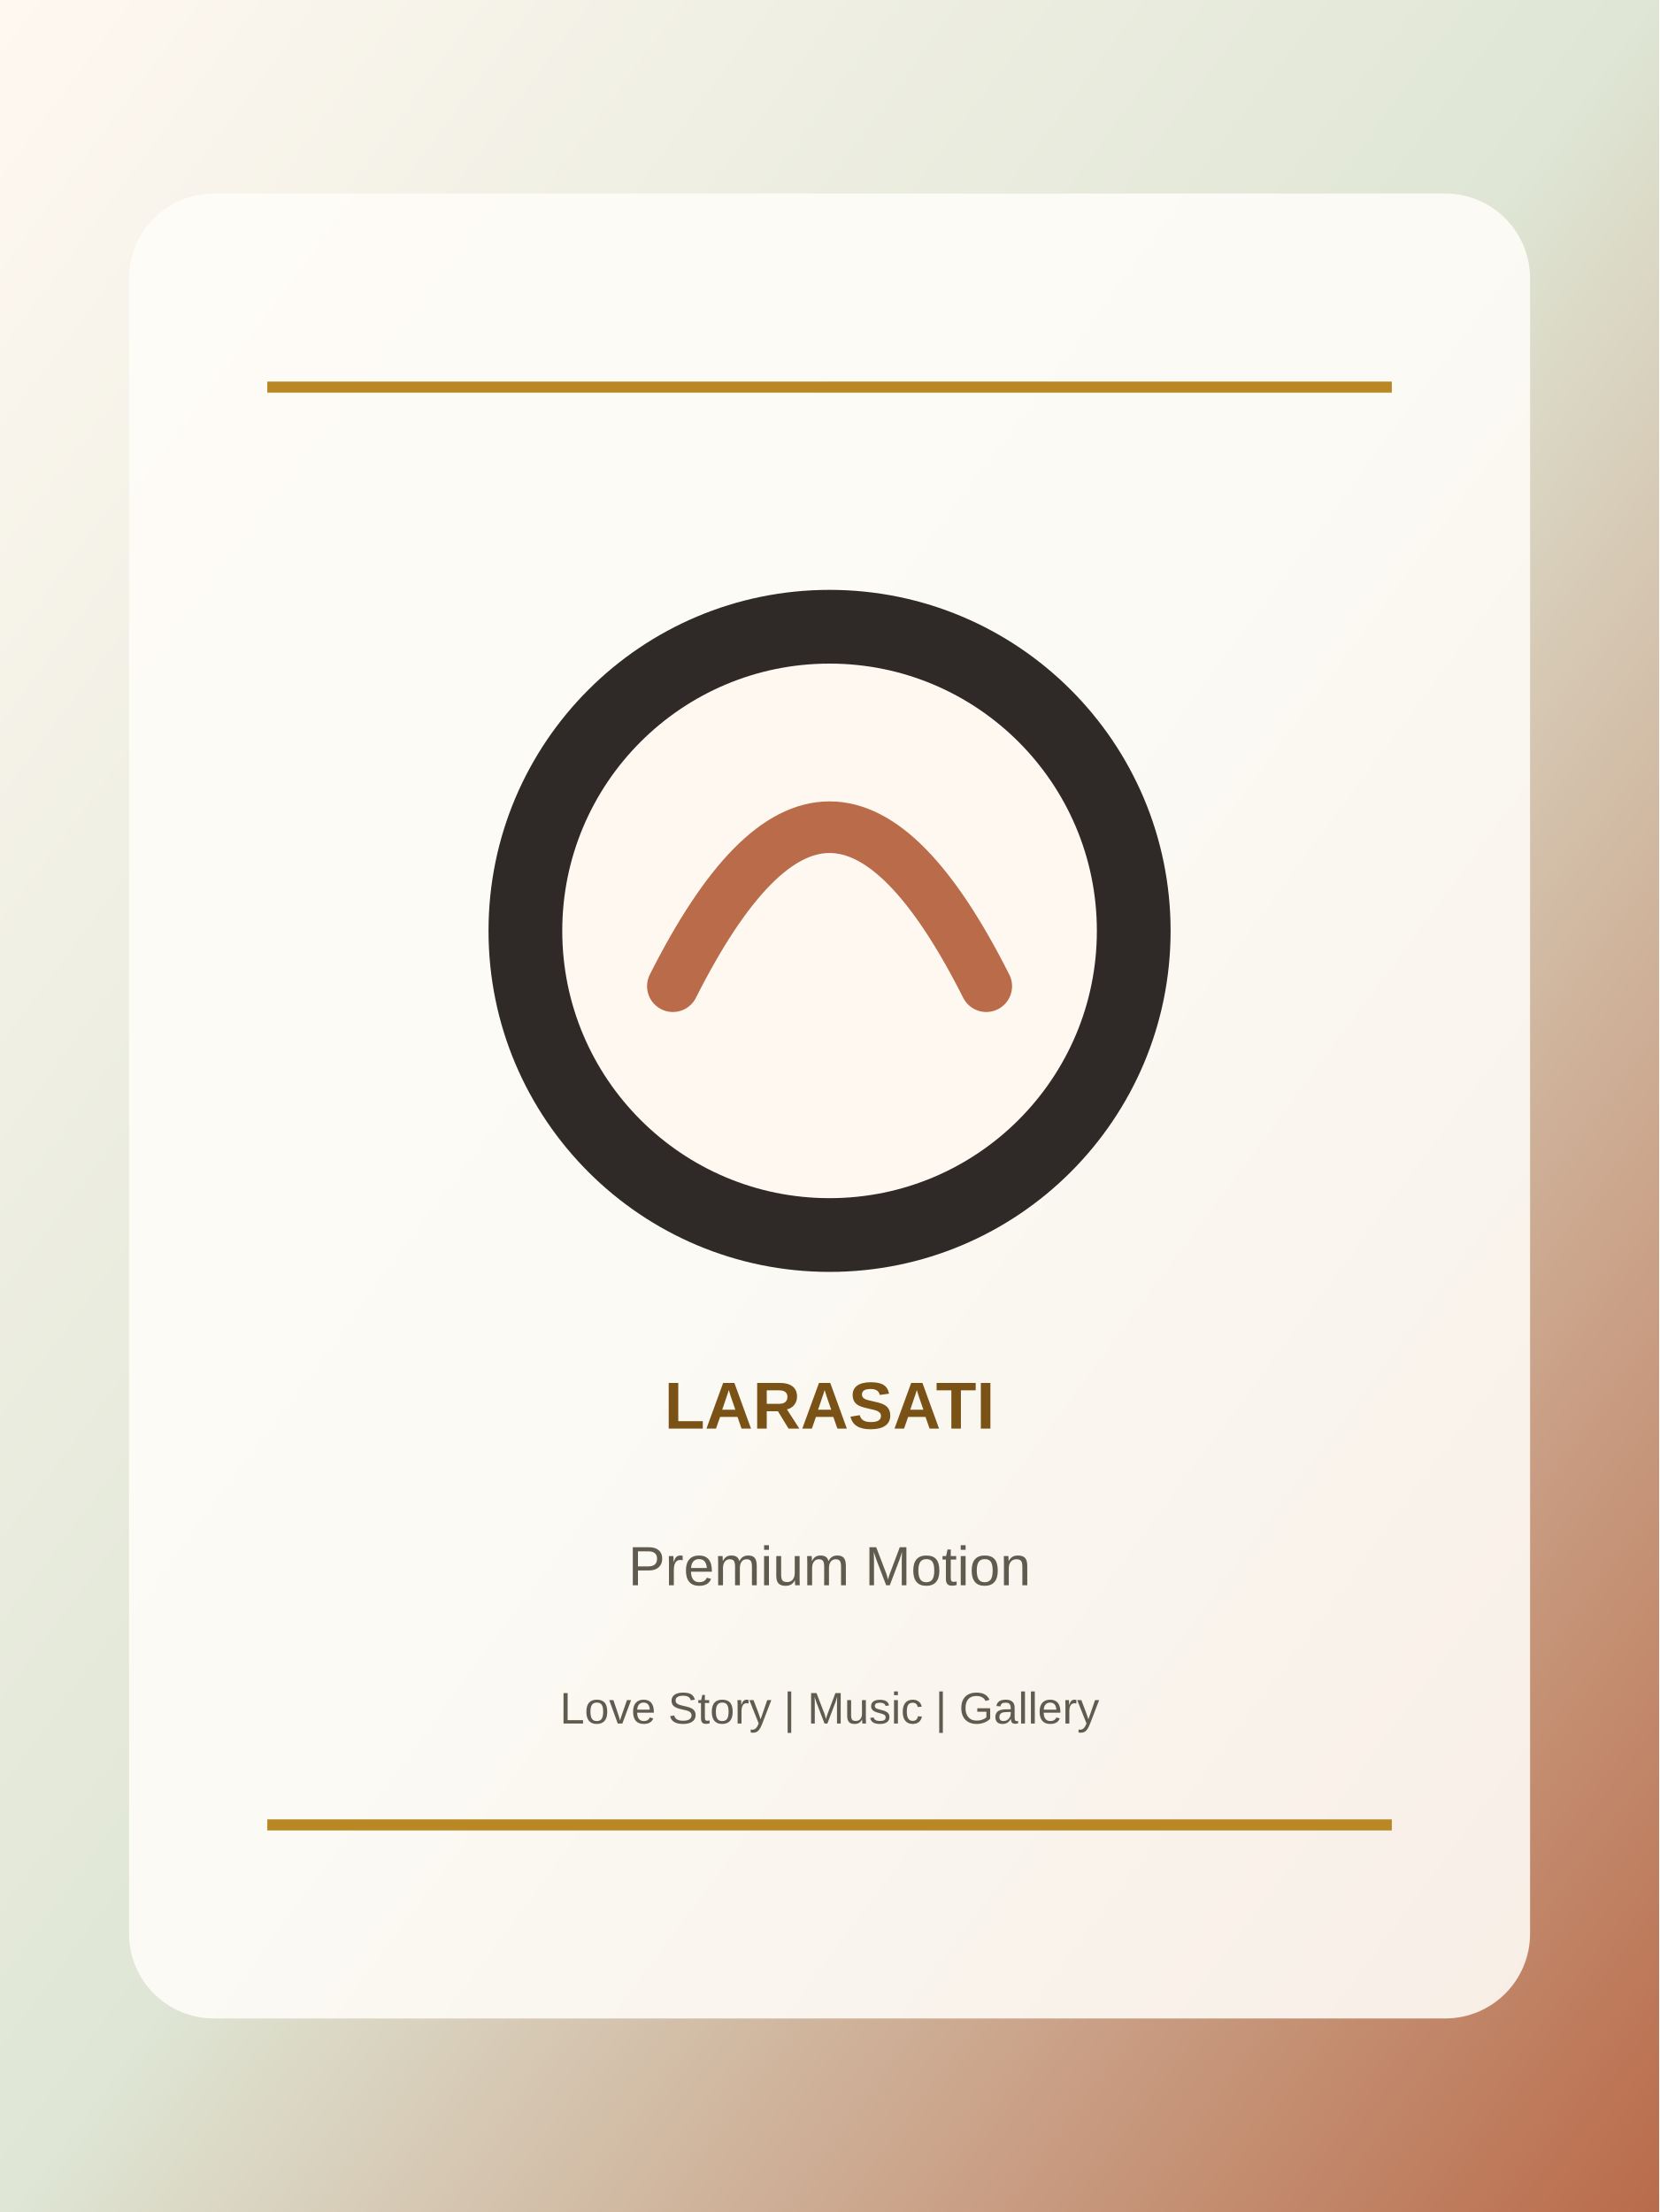
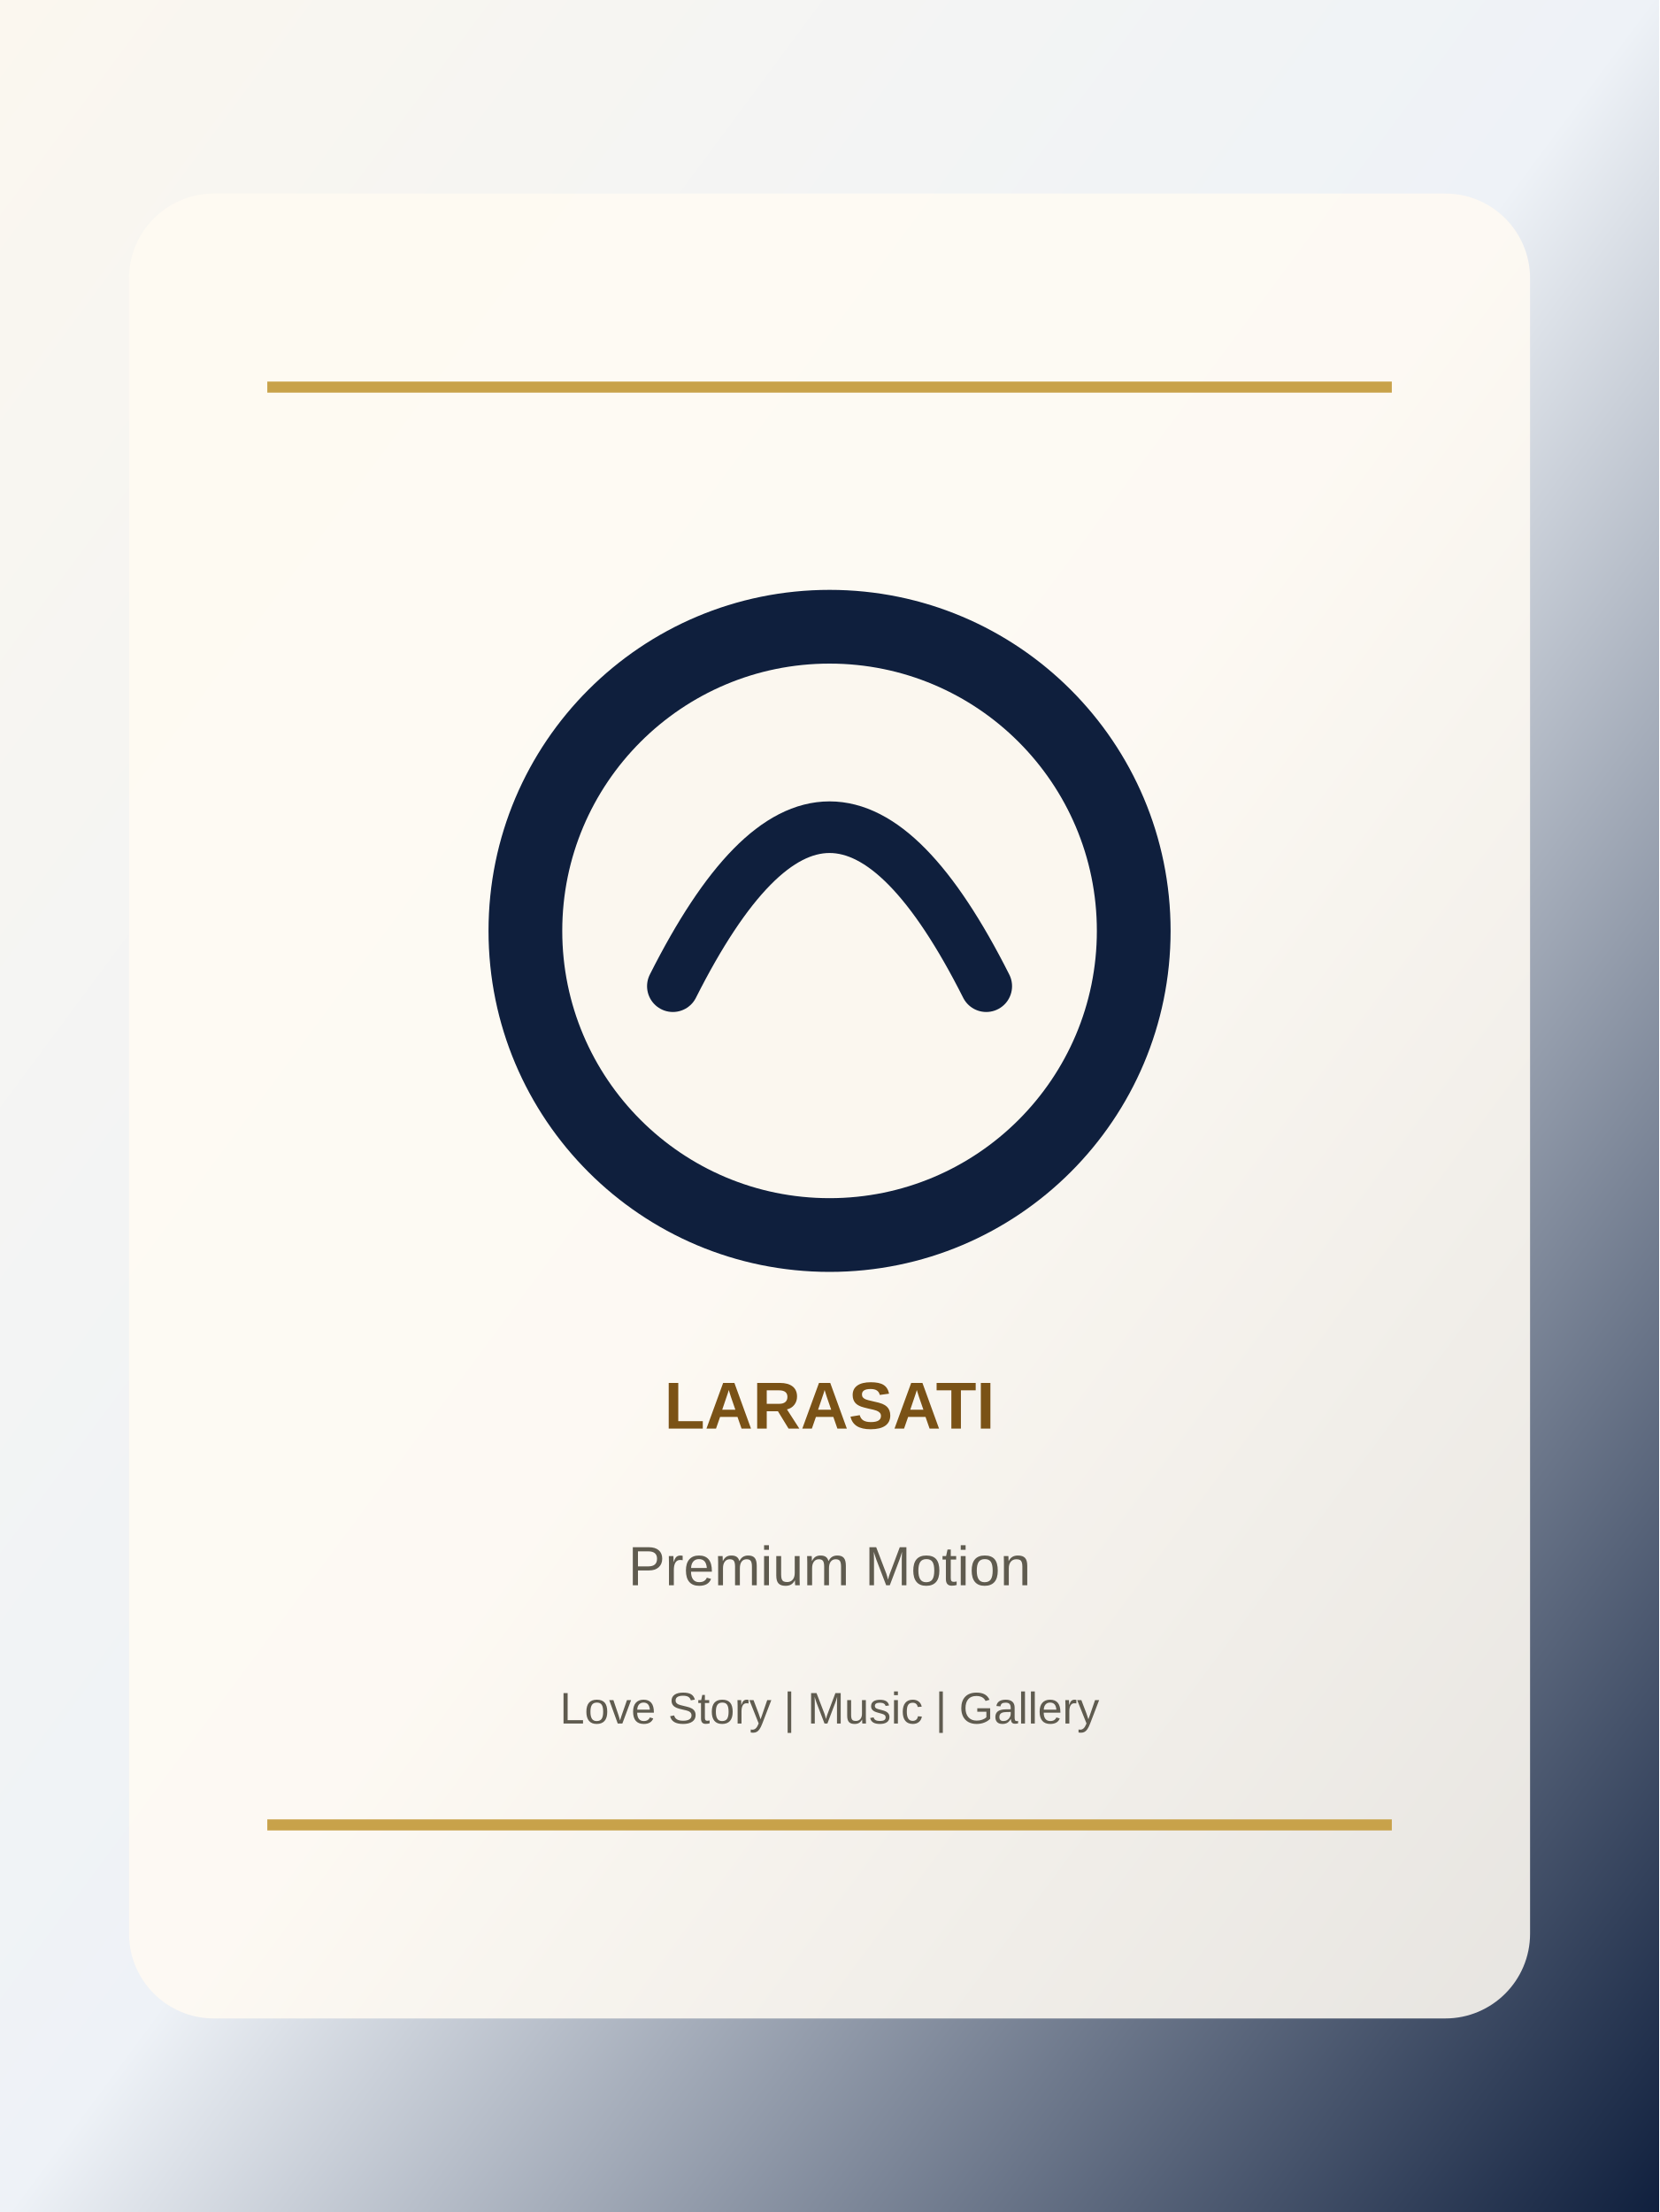
<svg xmlns="http://www.w3.org/2000/svg" viewBox="0 0 900 1200" role="img" aria-labelledby="title desc">
  <defs>
    <linearGradient id="bg" x1="0" y1="0" x2="1" y2="1">
-       <stop offset="0" stop-color="#fff8f1" />
-       <stop offset=".5" stop-color="#dfe6d5" />
-       <stop offset="1" stop-color="#b96b4a" />
+       <stop offset="0" stop-color="#fbf7ef" />
+       <stop offset=".5" stop-color="#eef2f7" />
+       <stop offset="1" stop-color="#0f1f3d" />
    </linearGradient>
  </defs>
  <rect width="900" height="1200" fill="url(#bg)" />
-   <rect x="70" y="105" width="760" height="990" rx="46" fill="#fffdf8" opacity=".88" />
-   <path d="M145 210h610M145 990h610" stroke="#b98724" stroke-width="6" />
-   <circle cx="450" cy="505" r="185" fill="#2f2a28" />
-   <circle cx="450" cy="505" r="145" fill="#fff8f1" />
-   <path d="M365 535c58-115 112-115 170 0" fill="none" stroke="#b96b4a" stroke-width="28" stroke-linecap="round" />
+   <rect x="70" y="105" width="760" height="990" rx="46" fill="#fffaf2" opacity=".88" />
+   <path d="M145 210h610M145 990h610" stroke="#c8a24a" stroke-width="6" />
+   <circle cx="450" cy="505" r="185" fill="#0f1f3d" />
+   <circle cx="450" cy="505" r="145" fill="#fbf7ef" />
+   <path d="M365 535c58-115 112-115 170 0" fill="none" stroke="#0f1f3d" stroke-width="28" stroke-linecap="round" />
  <text x="450" y="775" text-anchor="middle" font-family="Arial, sans-serif" font-size="36" font-weight="700" fill="#7a5216">LARASATI</text>
  <text x="450" y="860" text-anchor="middle" font-family="Arial, sans-serif" font-size="30" fill="#5f5b4f">Premium Motion</text>
  <text x="450" y="935" text-anchor="middle" font-family="Arial, sans-serif" font-size="24" fill="#5f5b4f">Love Story | Music | Gallery</text>
</svg>
